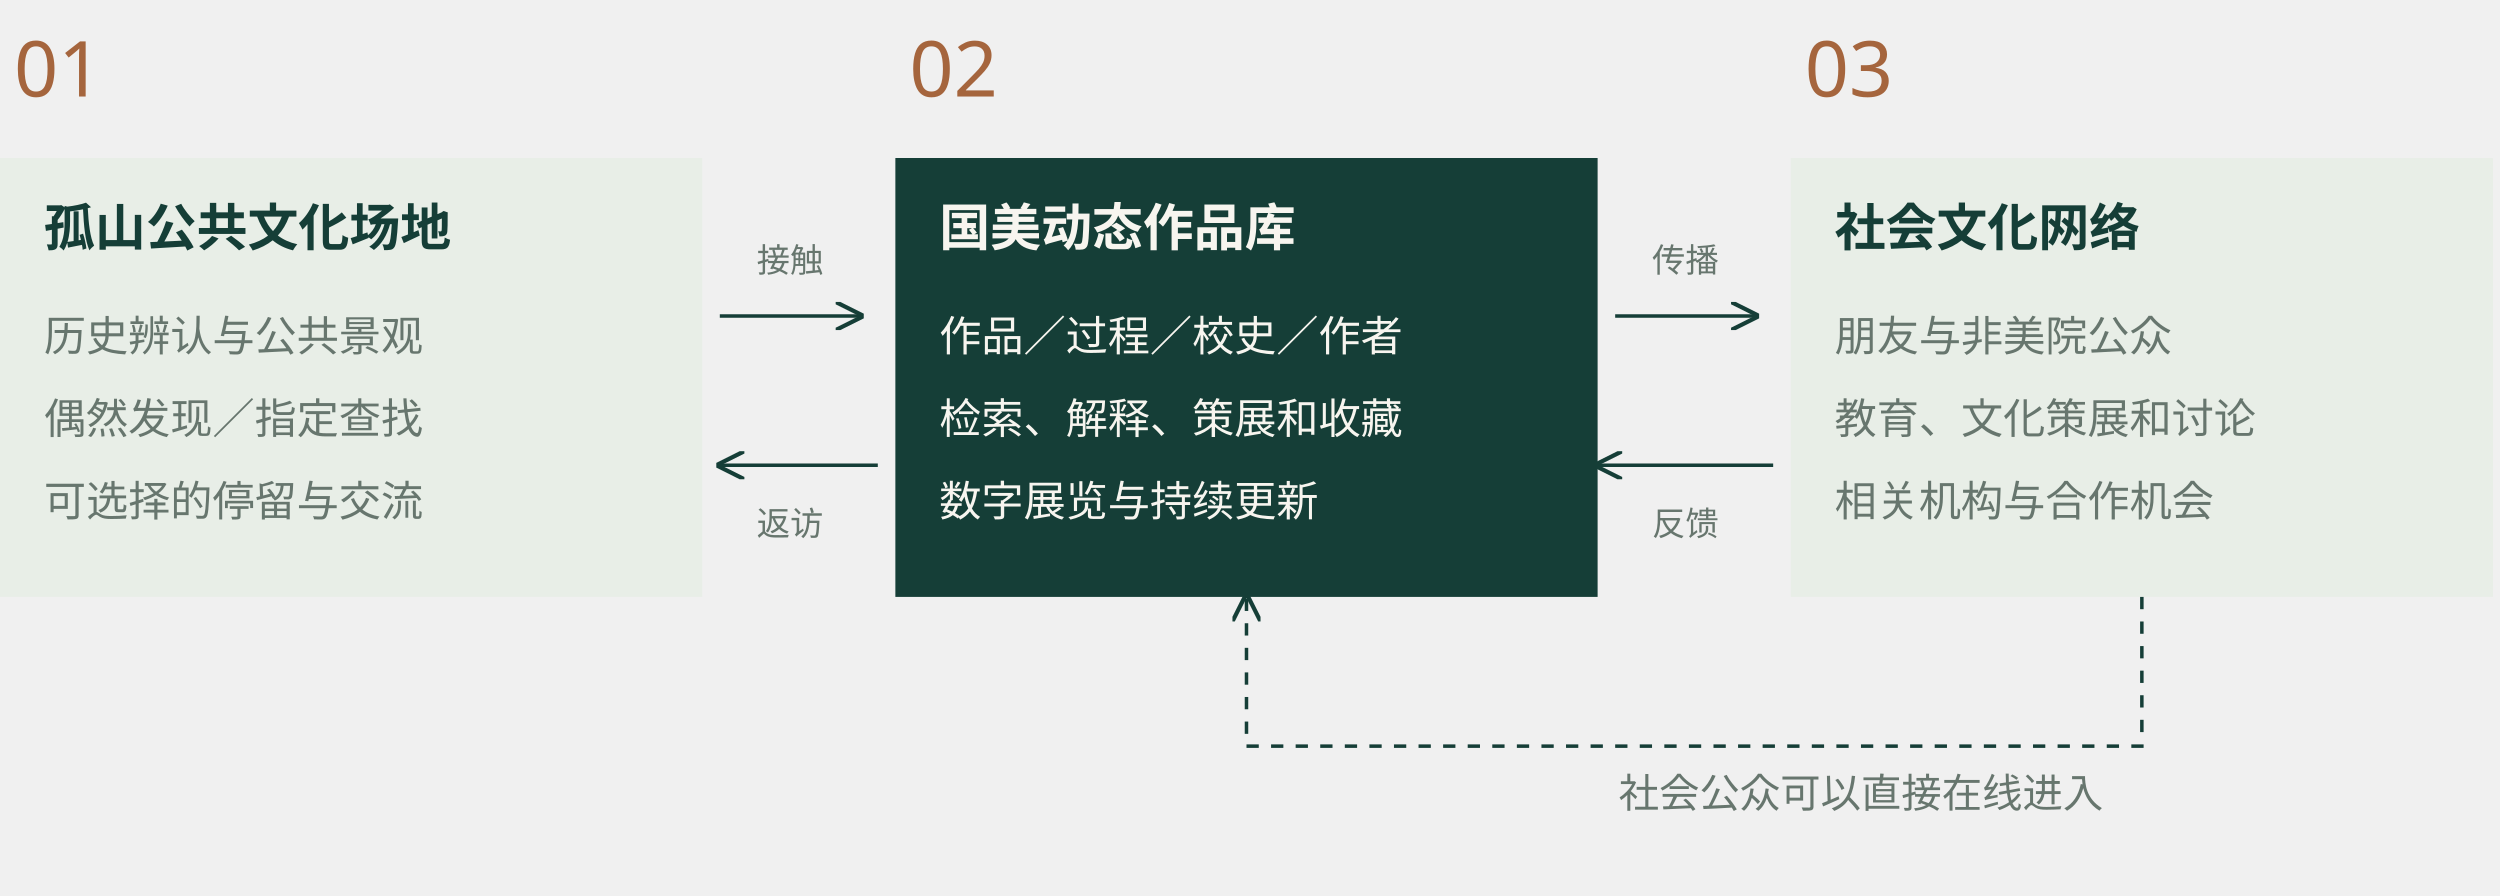
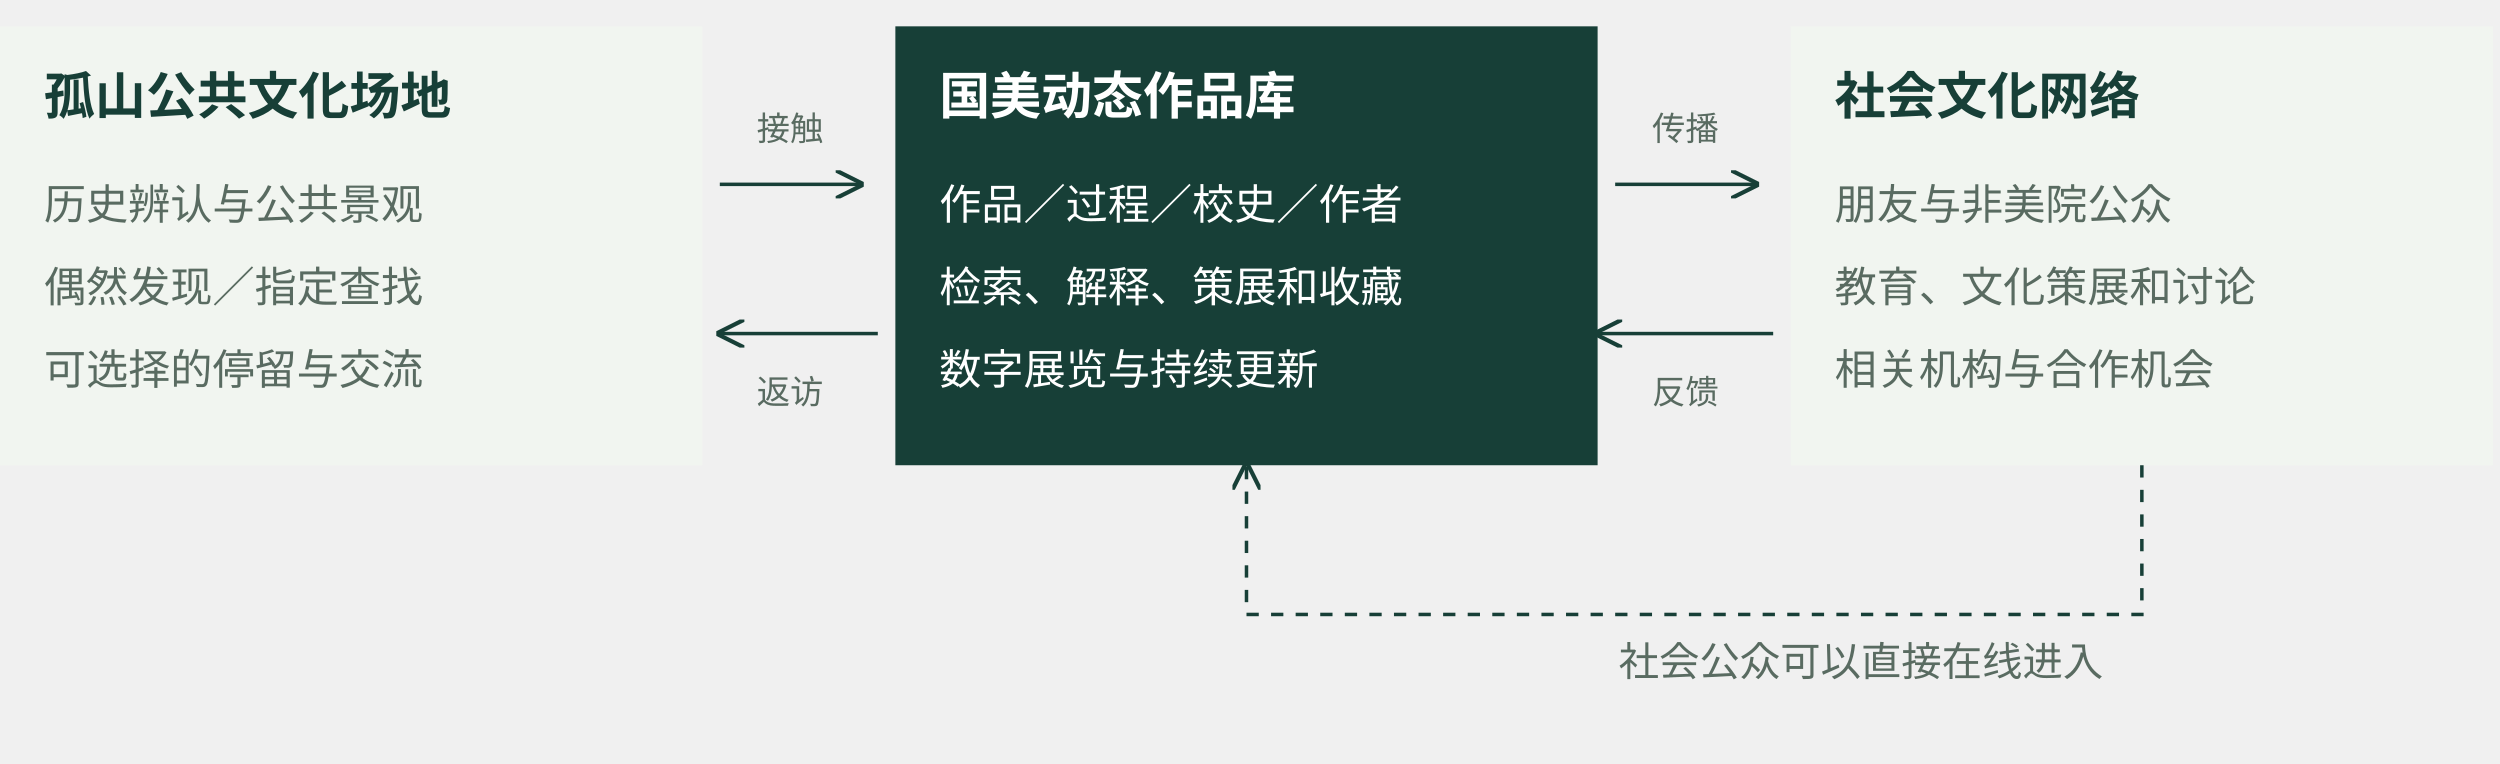
- <svg xmlns="http://www.w3.org/2000/svg" viewBox="0 0 1424 510" role="img" style="font-family:Microsoft YaHei,sans-serif">
+ <svg xmlns="http://www.w3.org/2000/svg" viewBox="0 75 1424 435" role="img" style="font-family:Microsoft YaHei,sans-serif">
  <defs>
    <marker id="arr" markerWidth="8" markerHeight="8" refX="7" refY="4" orient="auto">
-       <path d="M0,0 L8,4 L0,8" fill="none" stroke="#153e37" stroke-width="1.2" />
+       <path d="M0,0 L8,4 L0,8" fill="none" stroke="#173f37" stroke-width="1.2" />
    </marker>
  </defs>
-   <text x="8" y="55" font-size="44" fill="#a5653d" font-weight="400" text-anchor="start">01</text>
-   <rect x="0" y="90" width="400" height="250" fill="#e8eee7" stroke="none" />
-   <text x="25" y="140" font-size="29" fill="#153e37" font-weight="600" text-anchor="start">孤山公共文化场地</text>
-   <text x="25" y="200" font-size="24" fill="#67766e" font-weight="400" text-anchor="start">历史辨认与公共景观</text>
-   <text x="25" y="247" font-size="24" fill="#67766e" font-weight="400" text-anchor="start">偶然发现／指定查找</text>
-   <text x="25" y="294" font-size="24" fill="#67766e" font-weight="400" text-anchor="start">可选择的停留与交流</text>
-   <text x="518" y="55" font-size="44" fill="#a5653d" font-weight="400" text-anchor="start">02</text>
-   <rect x="510" y="90" width="400" height="250" fill="#153e37" stroke="none" />
-   <text x="535" y="140" font-size="29" fill="#f7f5ef" font-weight="600" text-anchor="start">国美动态作品库</text>
-   <text x="535" y="200" font-size="24" fill="#f7f5ef" font-weight="400" text-anchor="start">作品／过程／校史／作者</text>
-   <text x="535" y="247" font-size="24" fill="#f7f5ef" font-weight="400" text-anchor="start">检索、解释、策展和收藏</text>
-   <text x="535" y="294" font-size="24" fill="#f7f5ef" font-weight="400" text-anchor="start">数字展览与持续更新</text>
-   <text x="1028" y="55" font-size="44" fill="#a5653d" font-weight="400" text-anchor="start">03</text>
-   <rect x="1020" y="90" width="400" height="250" fill="#e8eee7" stroke="none" />
-   <text x="1045" y="140" font-size="29" fill="#153e37" font-weight="600" text-anchor="start">社会文化网络</text>
-   <text x="1045" y="200" font-size="24" fill="#67766e" font-weight="400" text-anchor="start">朋友与非美院公众</text>
-   <text x="1045" y="247" font-size="24" fill="#67766e" font-weight="400" text-anchor="start">教育、文化策展和讨论</text>
-   <text x="1045" y="294" font-size="24" fill="#67766e" font-weight="400" text-anchor="start">相关机构与合作机会</text>
-   <path d="M410 180 H490" fill="none" stroke="#153e37" stroke-width="2" marker-end="url(#arr)" />
-   <path d="M1010 265 H910" fill="none" stroke="#153e37" stroke-width="2" marker-end="url(#arr)" />
-   <path d="M920 180 H1000" fill="none" stroke="#153e37" stroke-width="2" marker-end="url(#arr)" />
-   <path d="M500 265 H410" fill="none" stroke="#153e37" stroke-width="2" marker-end="url(#arr)" />
-   <text x="450" y="155" font-size="19" fill="#67766e" font-weight="400" text-anchor="middle">接触</text>
-   <text x="450" y="305" font-size="19" fill="#67766e" font-weight="400" text-anchor="middle">返访</text>
-   <text x="960" y="155" font-size="19" fill="#67766e" font-weight="400" text-anchor="middle">传播</text>
-   <text x="960" y="305" font-size="19" fill="#67766e" font-weight="400" text-anchor="middle">反馈</text>
-   <path d="M1220 340 V425 H710 V340" fill="none" stroke="#153e37" stroke-width="2" stroke-dasharray="7 7" marker-end="url(#arr)" />
-   <text x="1060" y="460" font-size="23" fill="#67766e" font-weight="400" text-anchor="middle">社会公众可以直接在线进入</text>
+   <rect x="0" y="90" width="400" height="250" fill="#f1f5f0" stroke="none" />
+   <text x="25" y="140" font-size="29" fill="#173f37" font-weight="600" text-anchor="start">孤山公共文化场地</text>
+   <text x="25" y="200" font-size="24" fill="#596b61" font-weight="400" text-anchor="start">历史辨认与公共景观</text>
+   <text x="25" y="247" font-size="24" fill="#596b61" font-weight="400" text-anchor="start">偶然发现／指定查找</text>
+   <text x="25" y="294" font-size="24" fill="#596b61" font-weight="400" text-anchor="start">可选择的停留与交流</text>
+   <rect x="510" y="90" width="400" height="250" fill="#173f37" stroke="none" />
+   <text x="535" y="140" font-size="29" fill="#ffffff" font-weight="600" text-anchor="start">国美动态作品库</text>
+   <text x="535" y="200" font-size="24" fill="#ffffff" font-weight="400" text-anchor="start">作品／过程／校史／作者</text>
+   <text x="535" y="247" font-size="24" fill="#ffffff" font-weight="400" text-anchor="start">检索、解释、策展和收藏</text>
+   <text x="535" y="294" font-size="24" fill="#ffffff" font-weight="400" text-anchor="start">数字展览与持续更新</text>
+   <rect x="1020" y="90" width="400" height="250" fill="#f1f5f0" stroke="none" />
+   <text x="1045" y="140" font-size="29" fill="#173f37" font-weight="600" text-anchor="start">社会文化网络</text>
+   <text x="1045" y="200" font-size="24" fill="#596b61" font-weight="400" text-anchor="start">朋友与非美院公众</text>
+   <text x="1045" y="247" font-size="24" fill="#596b61" font-weight="400" text-anchor="start">教育、文化策展和讨论</text>
+   <text x="1045" y="294" font-size="24" fill="#596b61" font-weight="400" text-anchor="start">相关机构与合作机会</text>
+   <path d="M410 180 H490" fill="none" stroke="#173f37" stroke-width="2" marker-end="url(#arr)" />
+   <path d="M1010 265 H910" fill="none" stroke="#173f37" stroke-width="2" marker-end="url(#arr)" />
+   <path d="M920 180 H1000" fill="none" stroke="#173f37" stroke-width="2" marker-end="url(#arr)" />
+   <path d="M500 265 H410" fill="none" stroke="#173f37" stroke-width="2" marker-end="url(#arr)" />
+   <text x="450" y="155" font-size="19" fill="#596b61" font-weight="400" text-anchor="middle">接触</text>
+   <text x="450" y="305" font-size="19" fill="#596b61" font-weight="400" text-anchor="middle">返访</text>
+   <text x="960" y="155" font-size="19" fill="#596b61" font-weight="400" text-anchor="middle">传播</text>
+   <text x="960" y="305" font-size="19" fill="#596b61" font-weight="400" text-anchor="middle">反馈</text>
+   <path d="M1220 340 V425 H710 V340" fill="none" stroke="#173f37" stroke-width="2" stroke-dasharray="7 7" marker-end="url(#arr)" />
+   <text x="1060" y="460" font-size="23" fill="#596b61" font-weight="400" text-anchor="middle">社会公众可以直接在线进入</text>
</svg>
